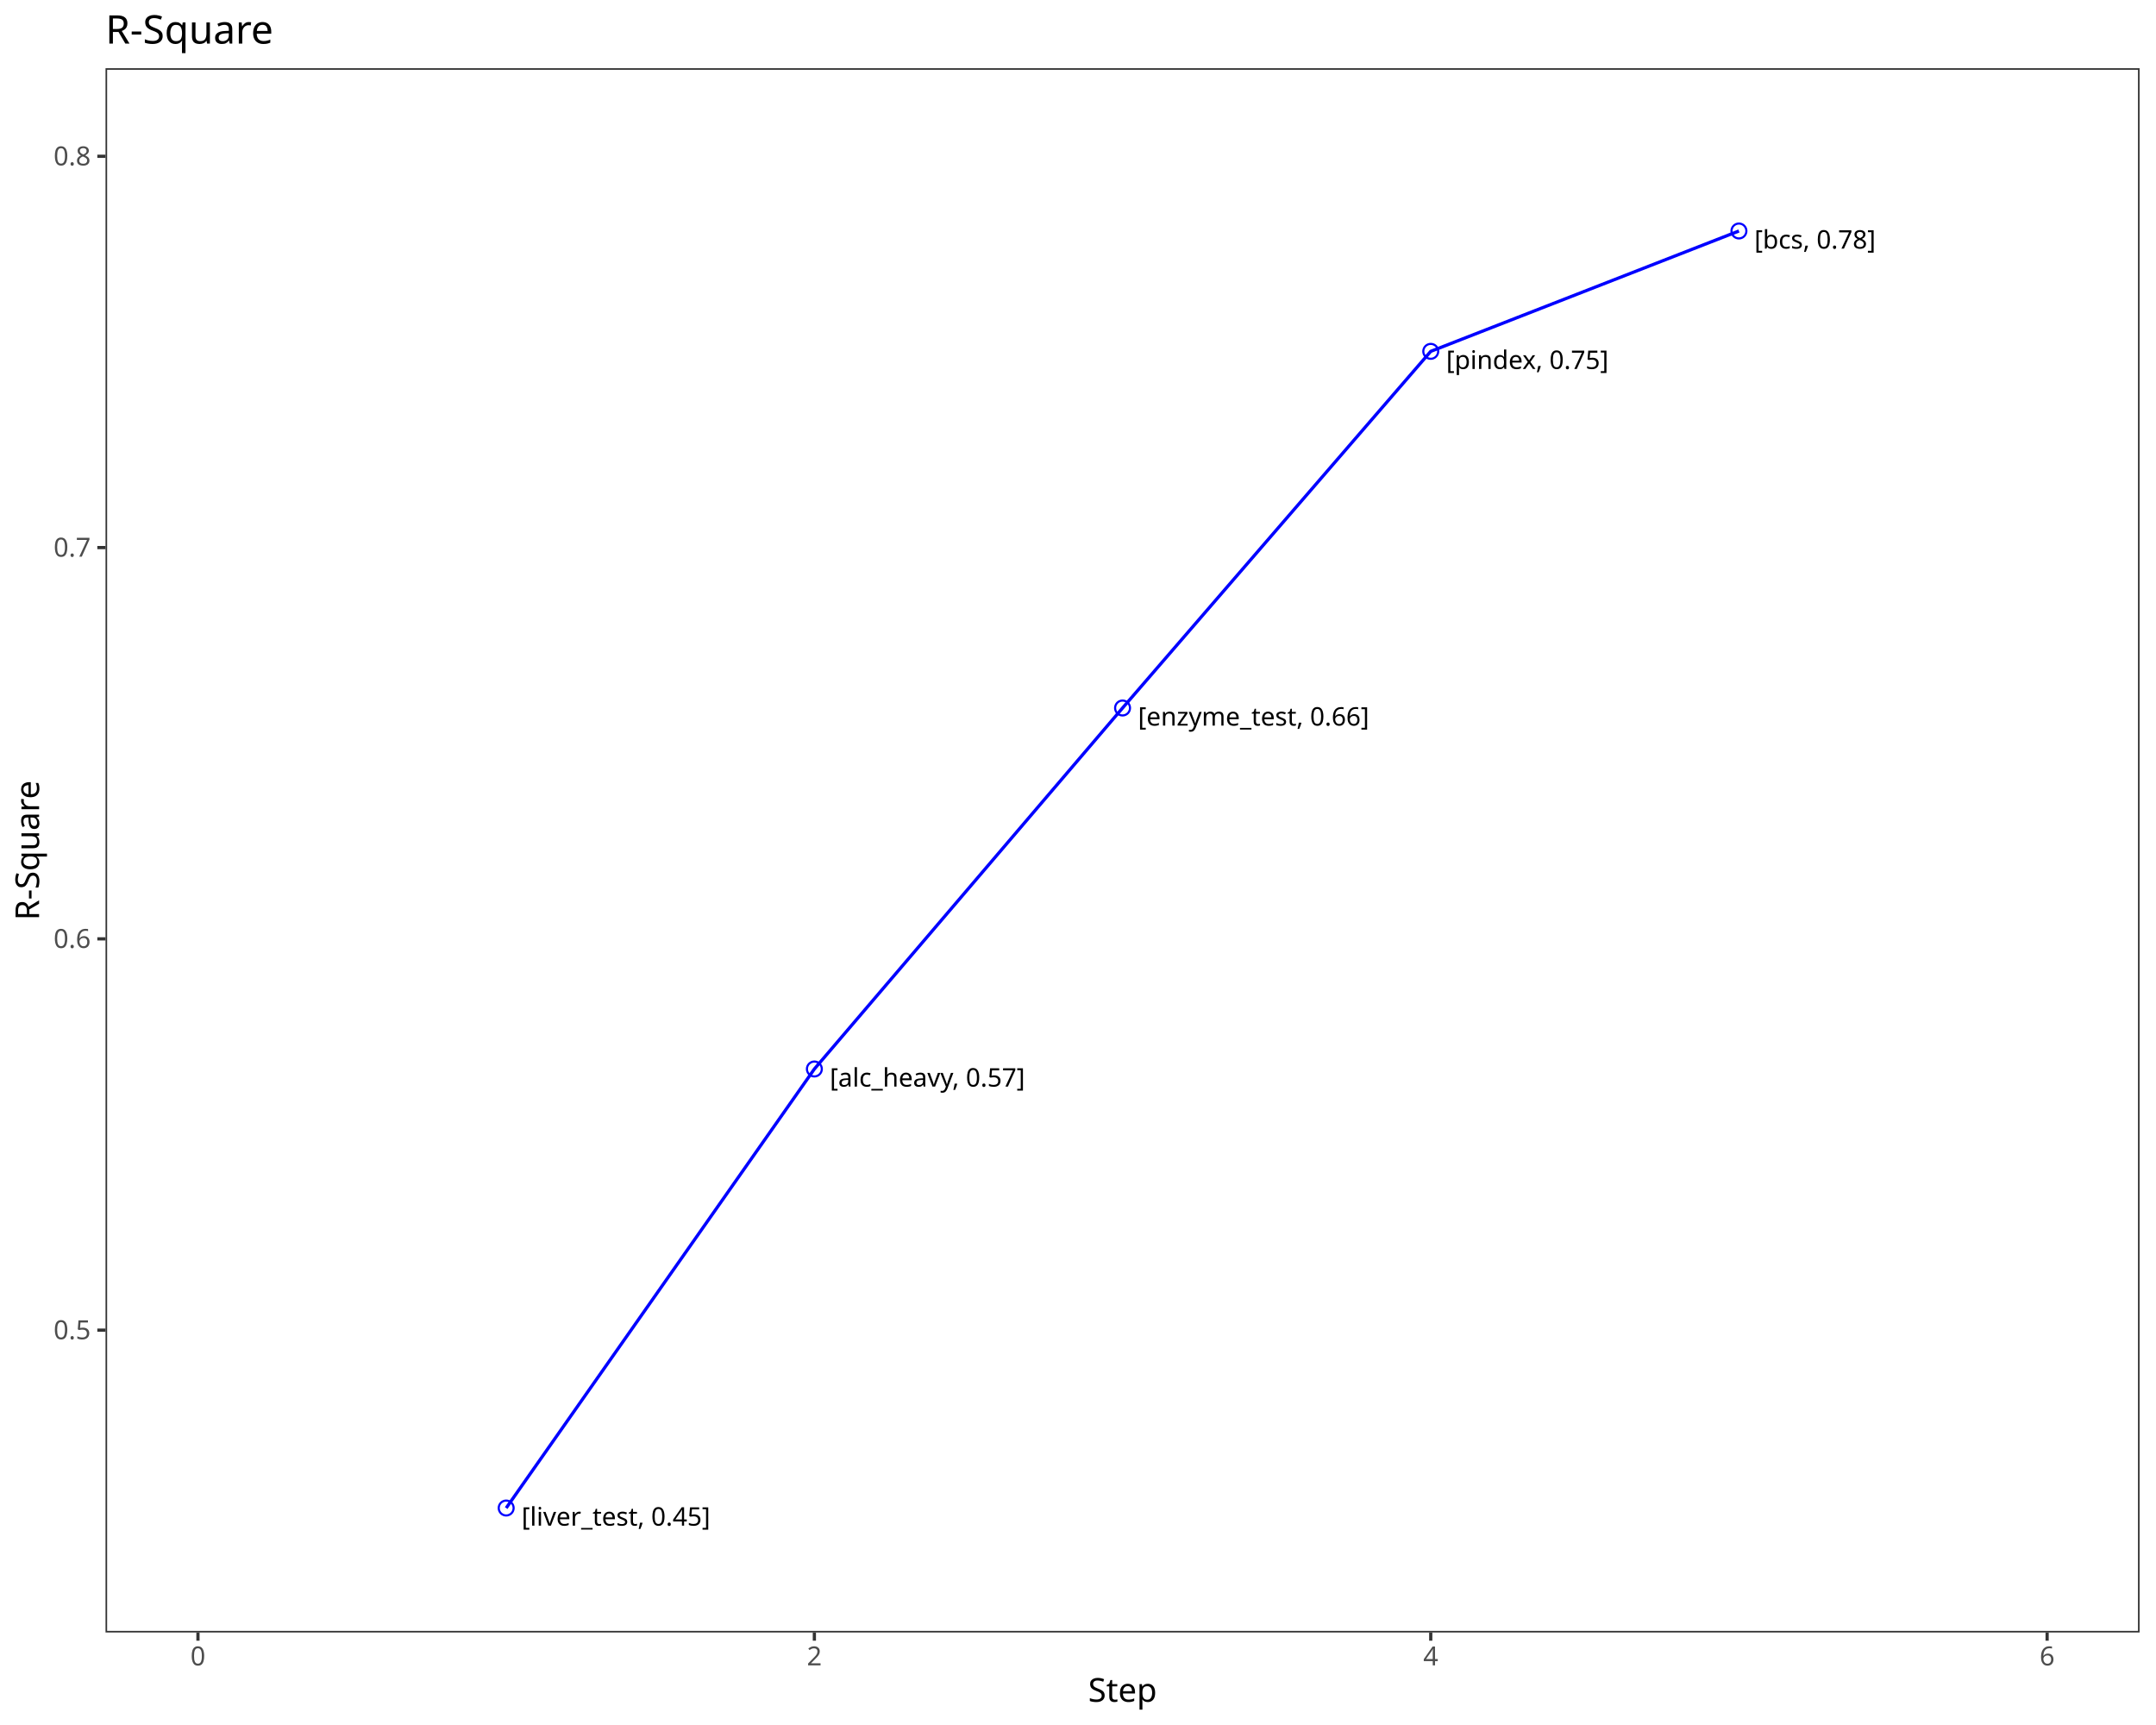
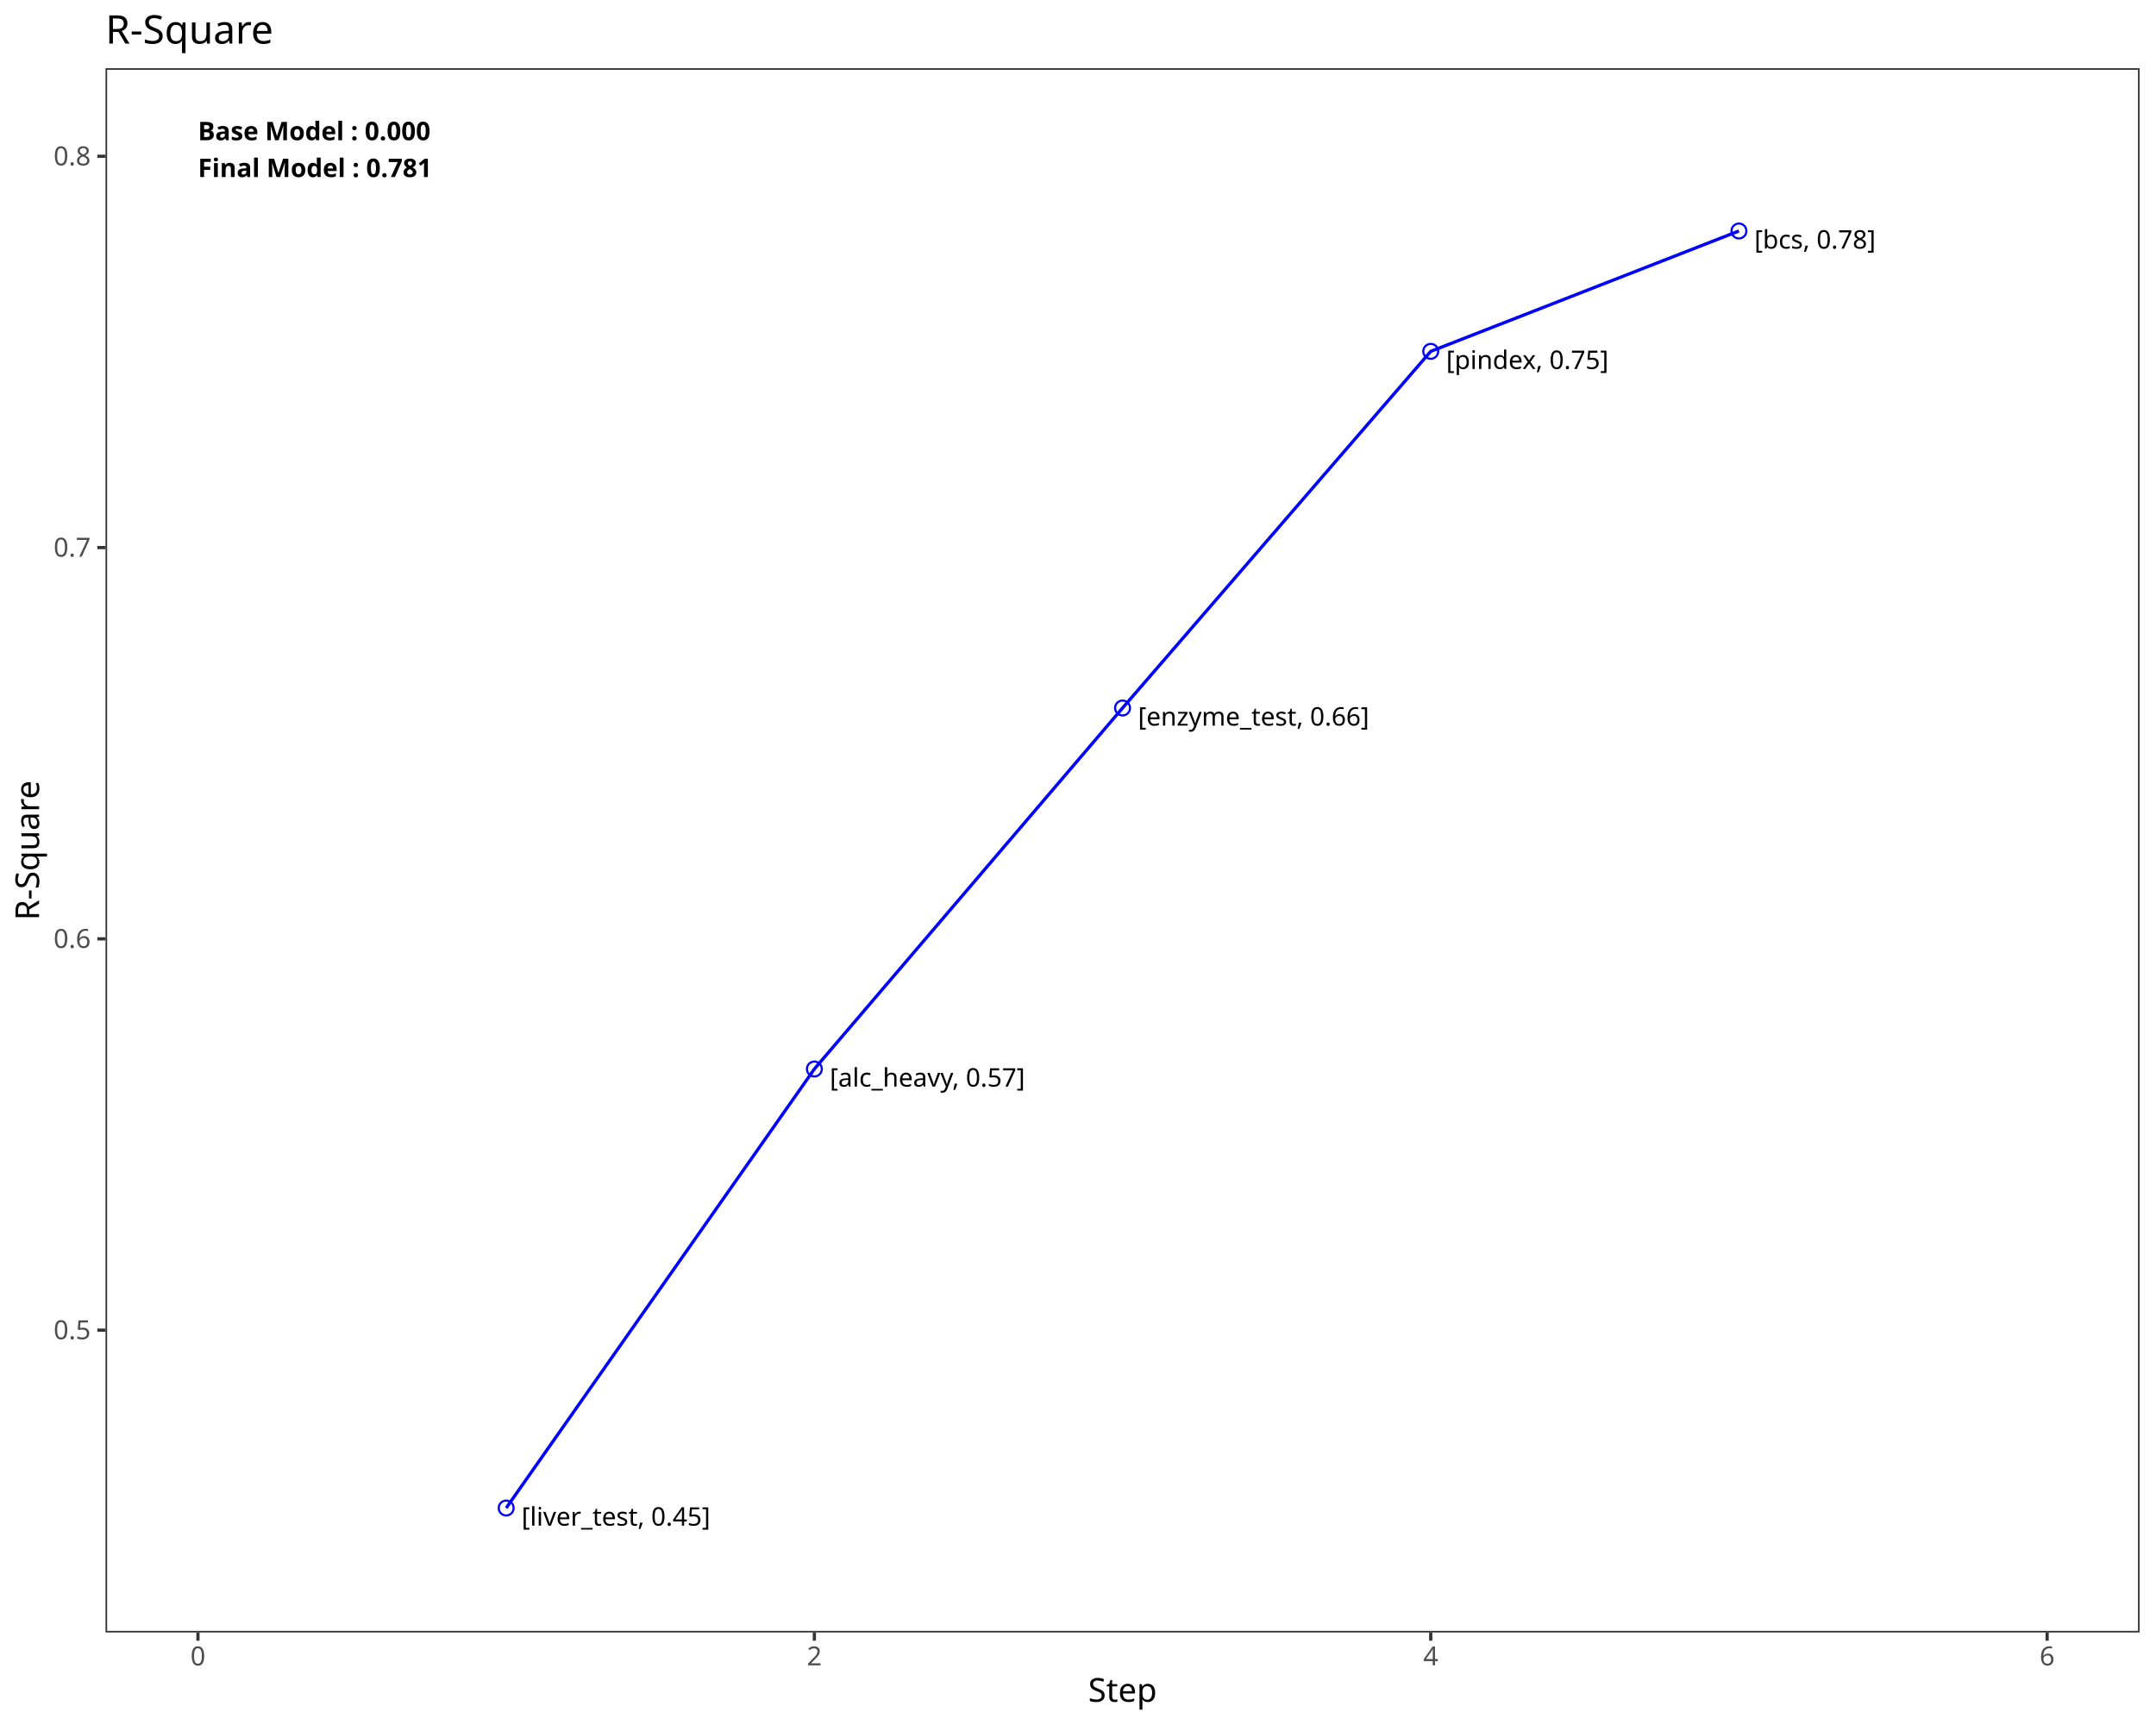
<svg xmlns="http://www.w3.org/2000/svg" class="svglite" data-engine-version="2.0" width="720.00pt" height="576.00pt" viewBox="0 0 720.00 576.00">
  <defs>
    <style type="text/css">
    .svglite line, .svglite polyline, .svglite polygon, .svglite path, .svglite rect, .svglite circle {
      fill: none;
      stroke: #000000;
      stroke-linecap: round;
      stroke-linejoin: round;
      stroke-miterlimit: 10.00;
    }
  </style>
  </defs>
  <rect width="100%" height="100%" style="stroke: none; fill: #FFFFFF;" />
  <defs>
    <clipPath id="cpMC4wMHw3MjAuMDB8MC4wMHw1NzYuMDA=">
      <rect x="0.00" y="0.00" width="720.00" height="576.00" />
    </clipPath>
  </defs>
  <g clip-path="url(#cpMC4wMHw3MjAuMDB8MC4wMHw1NzYuMDA=)">
    <rect x="0.00" y="0.00" width="720.00" height="576.00" style="stroke-width: 1.07; stroke: #FFFFFF; fill: #FFFFFF;" />
  </g>
  <defs>
    <clipPath id="cpMzUuMjR8NzE0LjUyfDIyLjc4fDU0NS4xMQ==">
      <rect x="35.24" y="22.78" width="679.28" height="522.33" />
    </clipPath>
  </defs>
  <g clip-path="url(#cpMzUuMjR8NzE0LjUyfDIyLjc4fDU0NS4xMQ==)">
    <rect x="35.24" y="22.78" width="679.28" height="522.33" style="stroke-width: 1.07; stroke: none; fill: #FFFFFF;" />
    <polyline points="169.04,503.55 271.96,356.95 374.88,236.41 477.80,117.32 580.72,77.13 " style="stroke-width: 1.07; stroke: #0000FF; stroke-linecap: butt;" />
    <circle cx="169.04" cy="503.55" r="2.49" style="stroke-width: 0.71; stroke: #0000FF;" />
    <circle cx="271.96" cy="356.95" r="2.49" style="stroke-width: 0.71; stroke: #0000FF;" />
    <circle cx="374.88" cy="236.41" r="2.49" style="stroke-width: 0.71; stroke: #0000FF;" />
    <circle cx="477.80" cy="117.32" r="2.49" style="stroke-width: 0.71; stroke: #0000FF;" />
    <circle cx="580.72" cy="77.13" r="2.49" style="stroke-width: 0.71; stroke: #0000FF;" />
    <text x="174.18" y="509.43" style="font-size: 8.54px; font-family: sans;" textLength="60.26px" lengthAdjust="spacingAndGlyphs">[liver_test, 0.45]</text>
    <text x="277.10" y="362.83" style="font-size: 8.54px; font-family: sans;" textLength="64.55px" lengthAdjust="spacingAndGlyphs">[alc_heavy, 0.57]</text>
    <text x="380.03" y="242.29" style="font-size: 8.54px; font-family: sans;" textLength="74.51px" lengthAdjust="spacingAndGlyphs">[enzyme_test, 0.66]</text>
    <text x="482.95" y="123.20" style="font-size: 8.54px; font-family: sans;" textLength="51.26px" lengthAdjust="spacingAndGlyphs">[pindex, 0.75]</text>
    <text x="585.87" y="83.01" style="font-size: 8.54px; font-family: sans;" textLength="39.39px" lengthAdjust="spacingAndGlyphs">[bcs, 0.78]</text>
+     <text x="66.11" y="46.82" style="font-size: 8.54px; font-weight: bold; font-family: sans;" textLength="78.30px" lengthAdjust="spacingAndGlyphs"> Base Model  : 0.000</text>
+     <text x="66.11" y="59.12" style="font-size: 8.54px; font-weight: bold; font-family: sans;" textLength="72.60px" lengthAdjust="spacingAndGlyphs">Final Model : 0.781</text>
    <rect x="35.24" y="22.78" width="679.28" height="522.33" style="stroke-width: 1.07; stroke: #333333;" />
  </g>
  <g clip-path="url(#cpMC4wMHw3MjAuMDB8MC4wMHw1NzYuMDA=)">
    <text x="30.31" y="447.18" text-anchor="end" style="font-size: 8.80px; fill: #4D4D4D; font-family: sans;" textLength="12.23px" lengthAdjust="spacingAndGlyphs">0.5</text>
    <text x="30.31" y="316.53" text-anchor="end" style="font-size: 8.80px; fill: #4D4D4D; font-family: sans;" textLength="12.23px" lengthAdjust="spacingAndGlyphs">0.6</text>
    <text x="30.31" y="185.87" text-anchor="end" style="font-size: 8.80px; fill: #4D4D4D; font-family: sans;" textLength="12.23px" lengthAdjust="spacingAndGlyphs">0.7</text>
    <text x="30.31" y="55.21" text-anchor="end" style="font-size: 8.80px; fill: #4D4D4D; font-family: sans;" textLength="12.23px" lengthAdjust="spacingAndGlyphs">0.8</text>
    <polyline points="32.50,444.16 35.24,444.16 " style="stroke-width: 1.07; stroke: #333333; stroke-linecap: butt;" />
    <polyline points="32.50,313.50 35.24,313.50 " style="stroke-width: 1.07; stroke: #333333; stroke-linecap: butt;" />
    <polyline points="32.50,182.84 35.24,182.84 " style="stroke-width: 1.07; stroke: #333333; stroke-linecap: butt;" />
    <polyline points="32.50,52.19 35.24,52.19 " style="stroke-width: 1.07; stroke: #333333; stroke-linecap: butt;" />
    <polyline points="66.11,547.85 66.11,545.11 " style="stroke-width: 1.07; stroke: #333333; stroke-linecap: butt;" />
    <polyline points="271.96,547.85 271.96,545.11 " style="stroke-width: 1.07; stroke: #333333; stroke-linecap: butt;" />
    <polyline points="477.80,547.85 477.80,545.11 " style="stroke-width: 1.07; stroke: #333333; stroke-linecap: butt;" />
    <polyline points="683.64,547.85 683.64,545.11 " style="stroke-width: 1.07; stroke: #333333; stroke-linecap: butt;" />
    <text x="66.11" y="556.10" text-anchor="middle" style="font-size: 8.80px; fill: #4D4D4D; font-family: sans;" textLength="4.89px" lengthAdjust="spacingAndGlyphs">0</text>
    <text x="271.96" y="556.10" text-anchor="middle" style="font-size: 8.80px; fill: #4D4D4D; font-family: sans;" textLength="4.89px" lengthAdjust="spacingAndGlyphs">2</text>
    <text x="477.80" y="556.10" text-anchor="middle" style="font-size: 8.80px; fill: #4D4D4D; font-family: sans;" textLength="4.89px" lengthAdjust="spacingAndGlyphs">4</text>
    <text x="683.64" y="556.10" text-anchor="middle" style="font-size: 8.80px; fill: #4D4D4D; font-family: sans;" textLength="4.89px" lengthAdjust="spacingAndGlyphs">6</text>
    <text x="374.88" y="568.24" text-anchor="middle" style="font-size: 11.00px; font-family: sans;" textLength="22.63px" lengthAdjust="spacingAndGlyphs">Step</text>
    <text transform="translate(13.05,283.95) rotate(-90)" text-anchor="middle" style="font-size: 11.00px; font-family: sans;" textLength="47.08px" lengthAdjust="spacingAndGlyphs">R-Square</text>
    <text x="35.24" y="14.56" style="font-size: 13.20px; font-family: sans;" textLength="56.50px" lengthAdjust="spacingAndGlyphs">R-Square</text>
  </g>
</svg>
